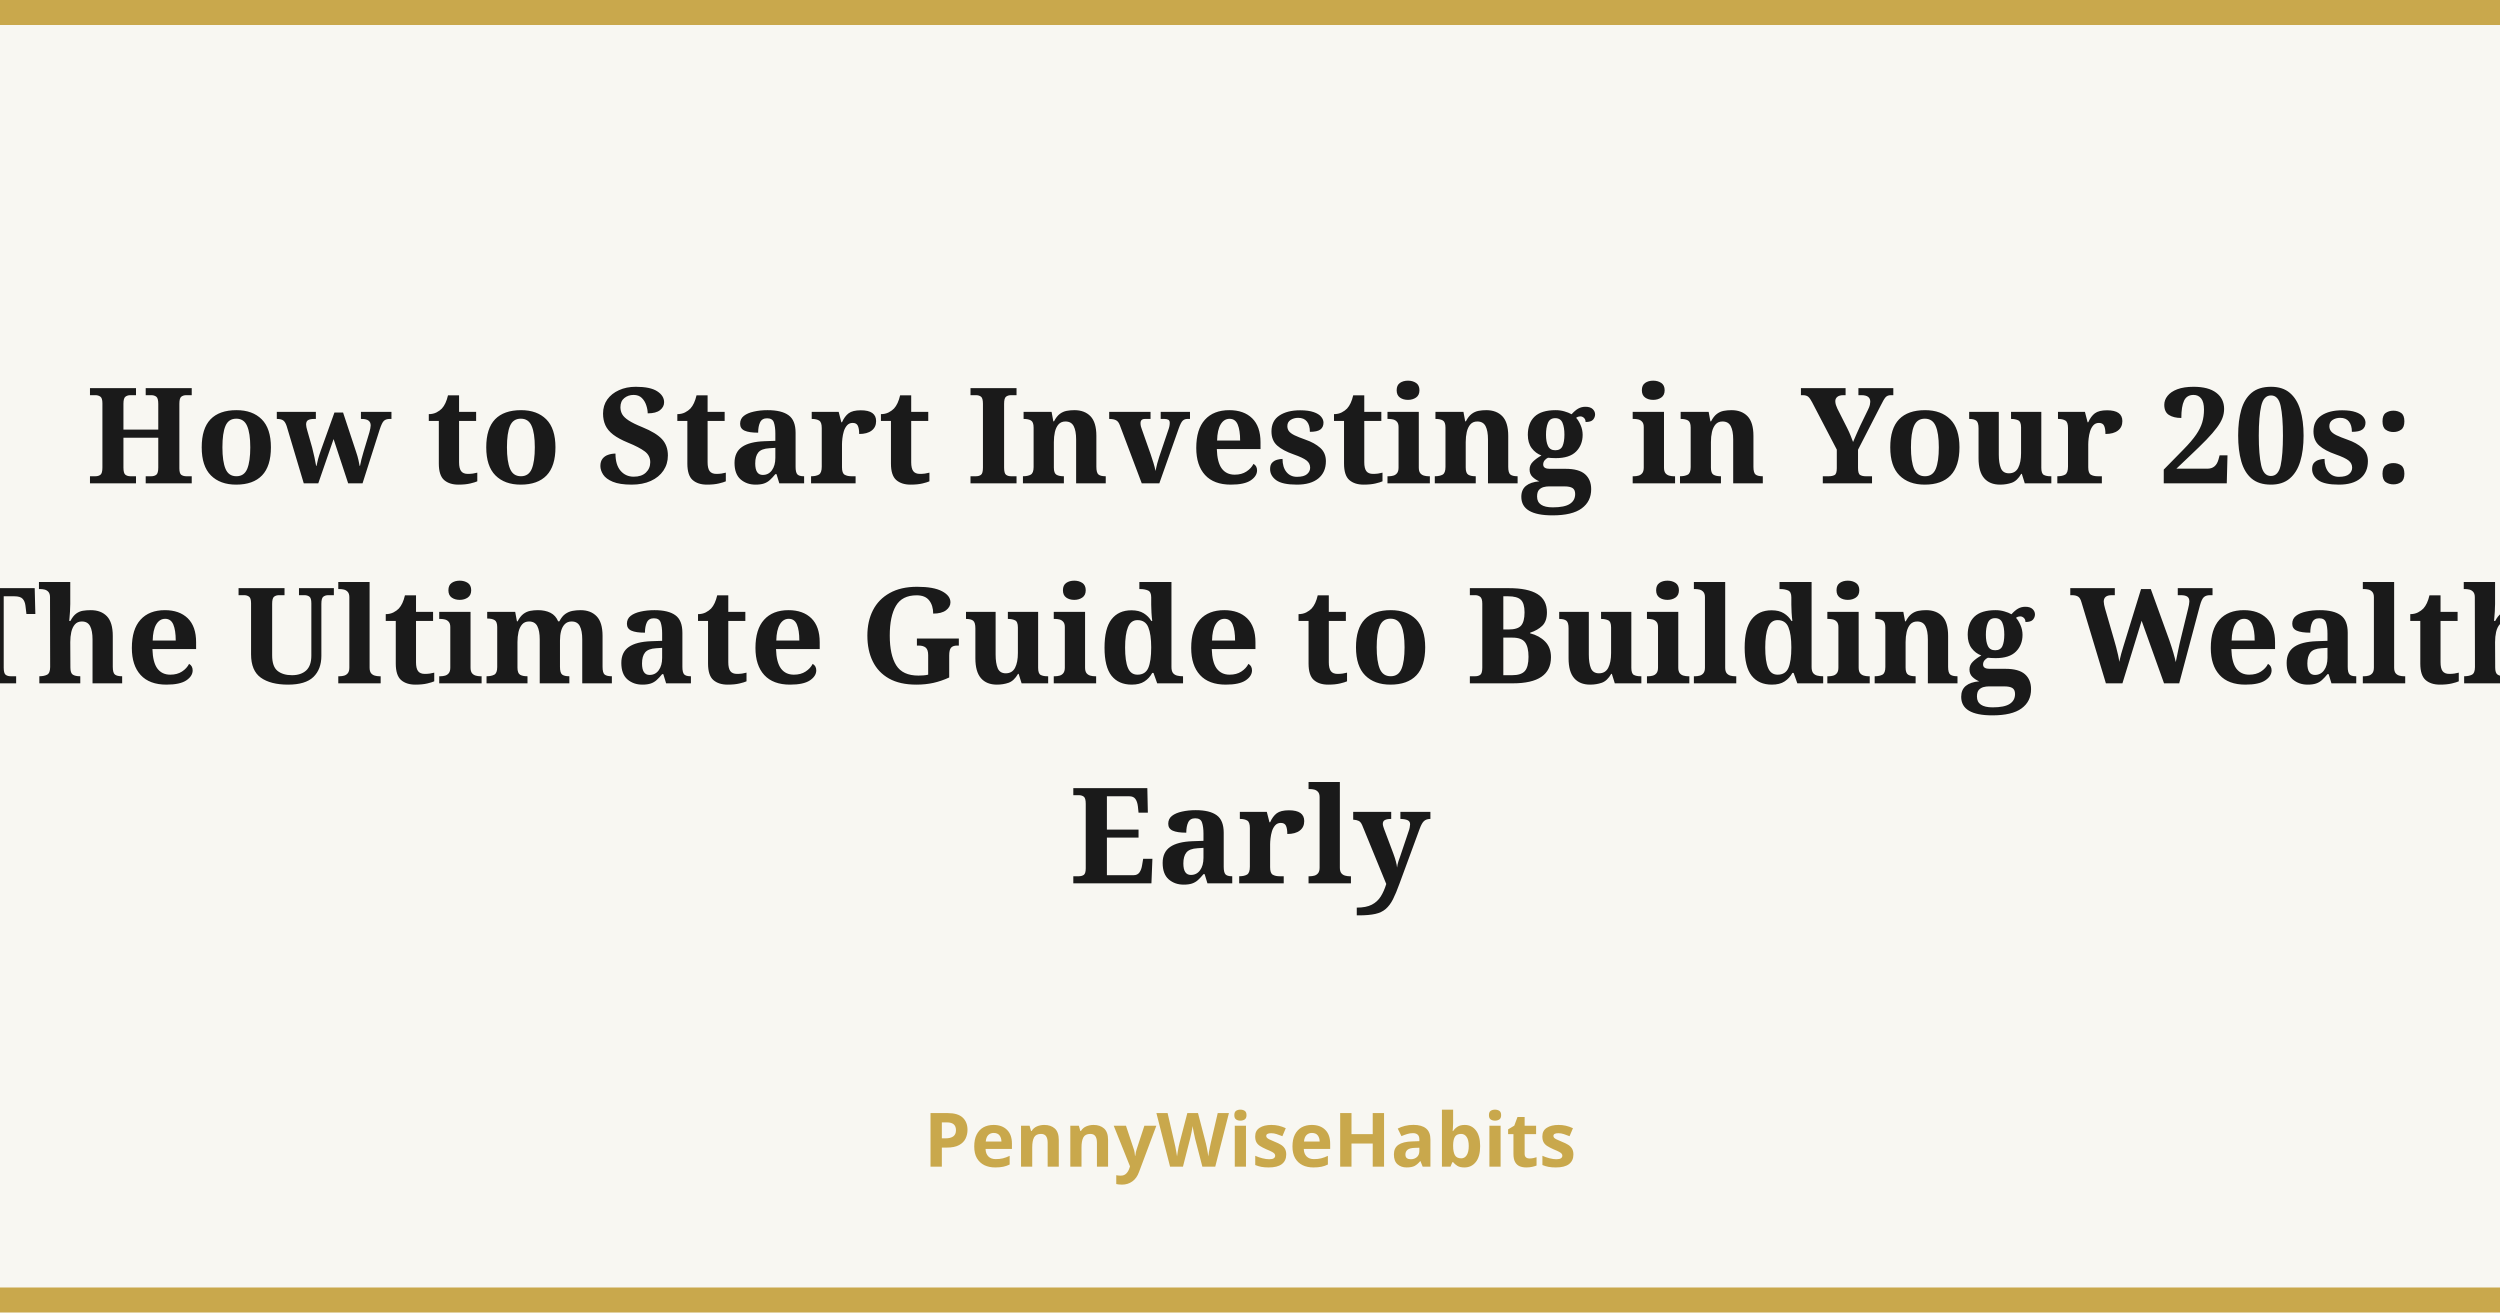
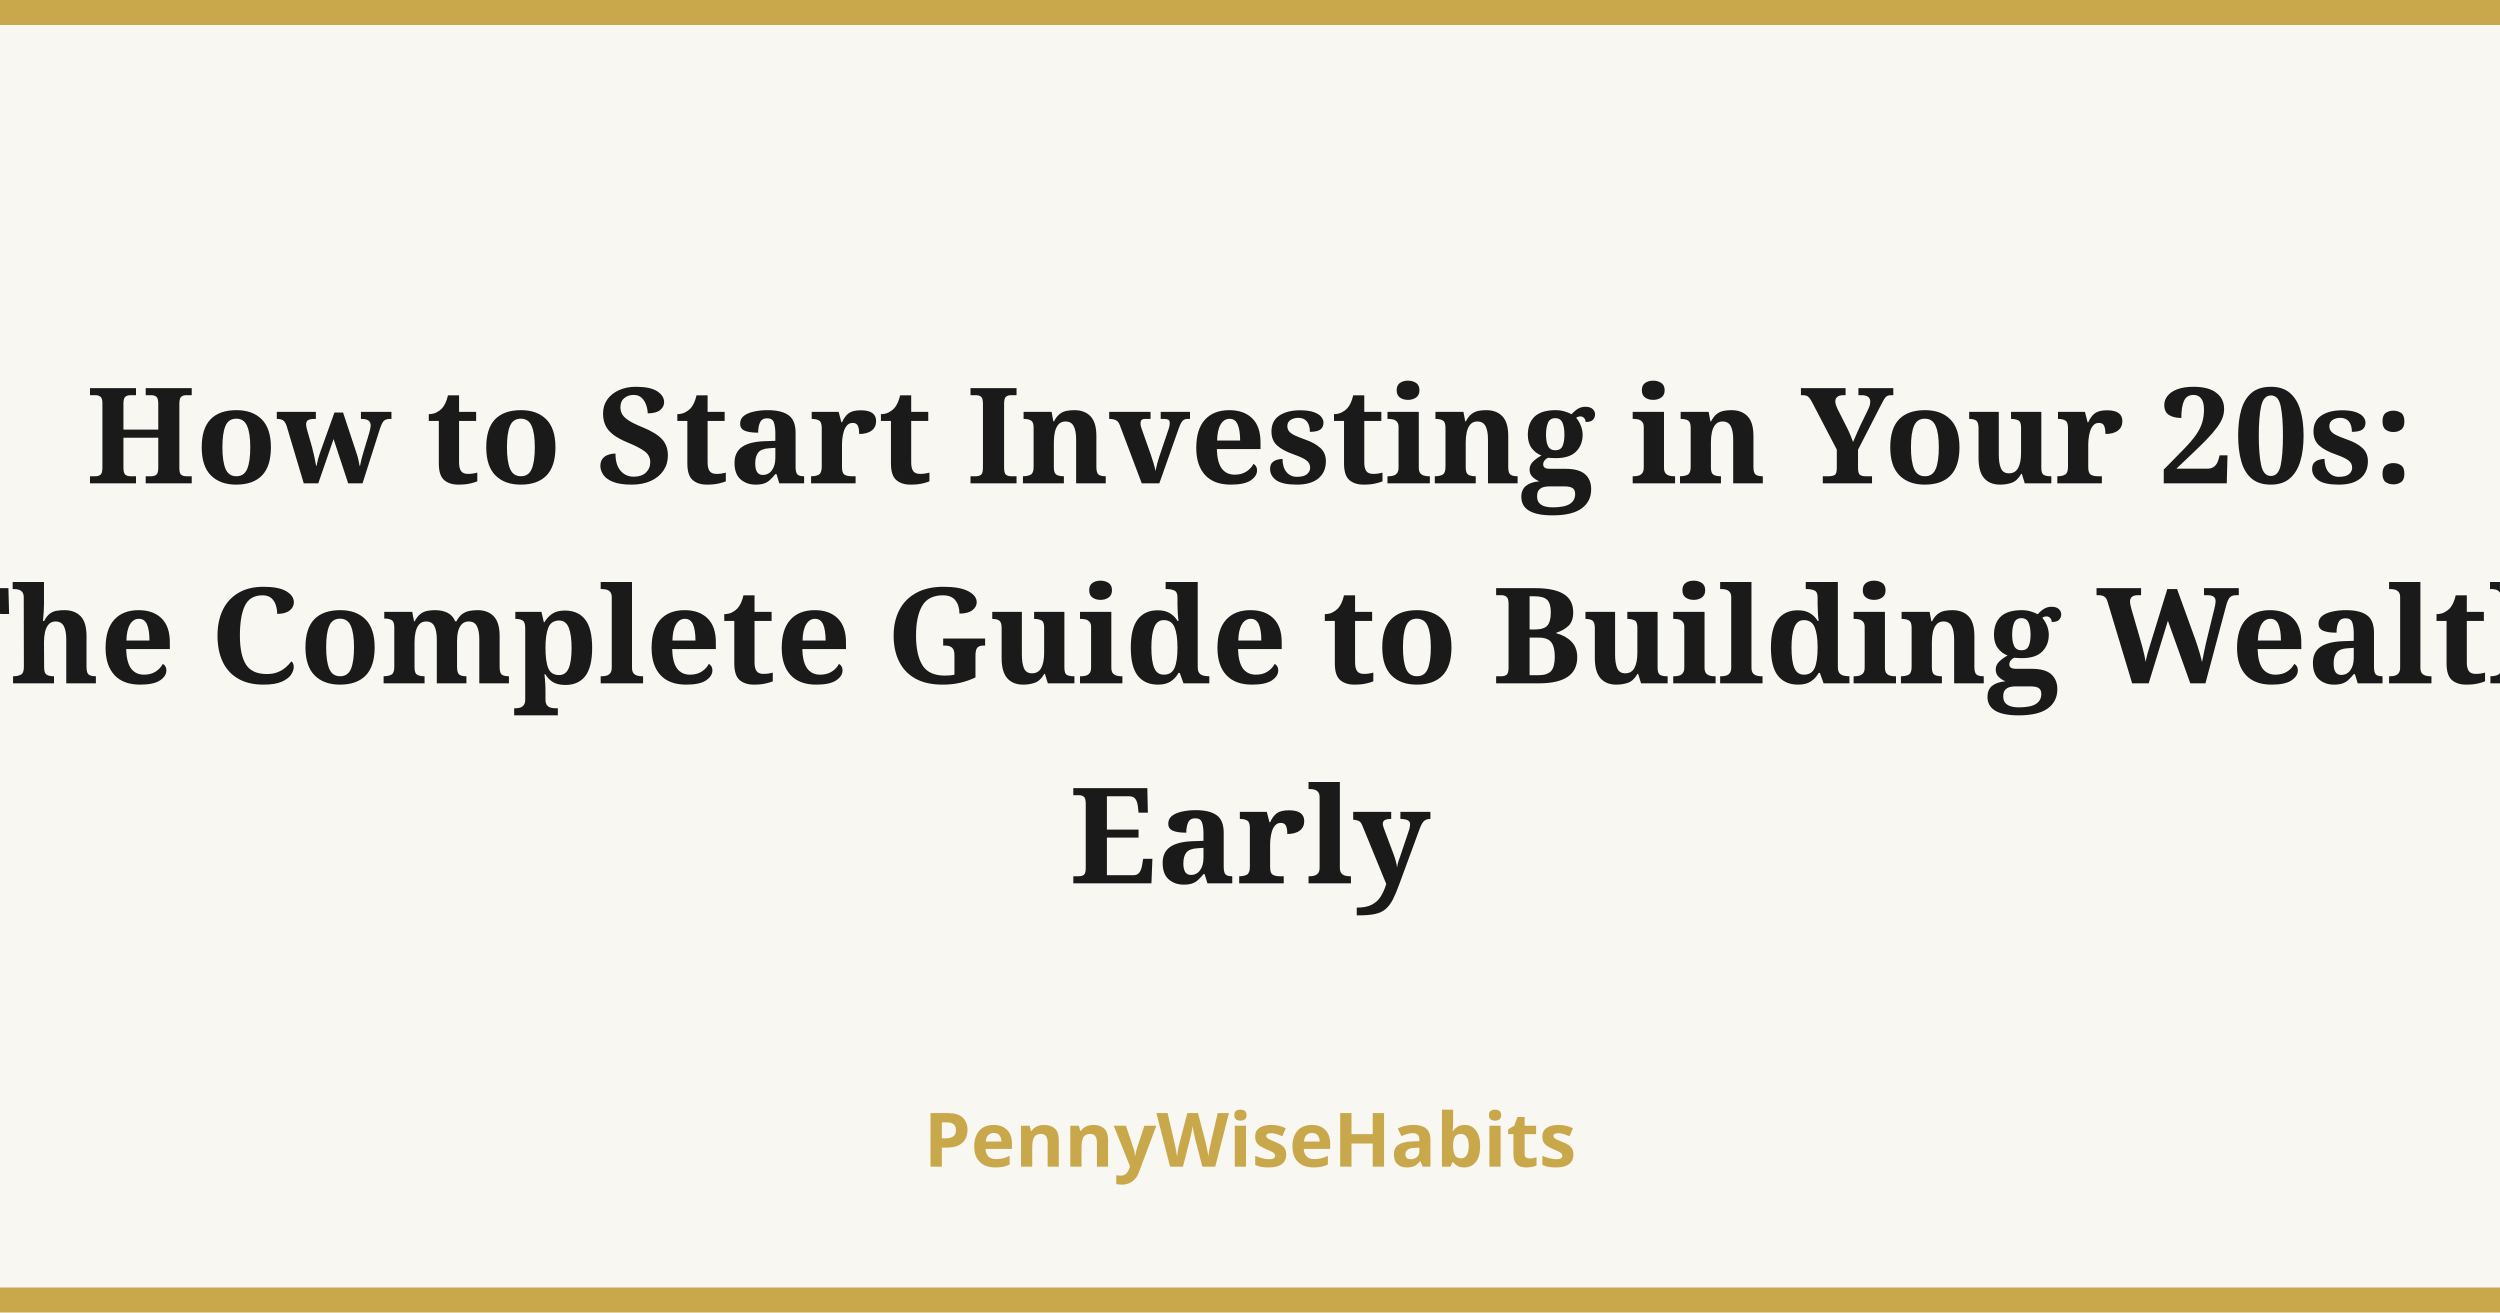
<svg xmlns="http://www.w3.org/2000/svg" width="600" height="315" viewBox="0 0 600 315">
  <rect width="600" height="315" fill="#f8f7f2" />
  <rect width="600" height="6" fill="#c9a84c" />
  <rect y="309" width="600" height="6" fill="#c9a84c" />
  <text x="300" y="116" font-family="Georgia,serif" font-size="32" font-weight="bold" fill="#1a1a1a" text-anchor="middle">How to Start Investing in Your 20s:</text>
-   <text x="300" y="164" font-family="Georgia,serif" font-size="32" font-weight="bold" fill="#1a1a1a" text-anchor="middle">The Ultimate Guide to Building Wealth</text>
+   <text x="300" y="164" font-family="Georgia,serif" font-size="32" font-weight="bold" fill="#1a1a1a" text-anchor="middle">The Complete Guide to Building Wealth</text>
  <text x="300" y="212" font-family="Georgia,serif" font-size="32" font-weight="bold" fill="#1a1a1a" text-anchor="middle">Early</text>
  <text x="300" y="280" font-family="sans-serif" font-size="18" fill="#c9a84c" text-anchor="middle" font-weight="600">PennyWiseHabits</text>
</svg>
